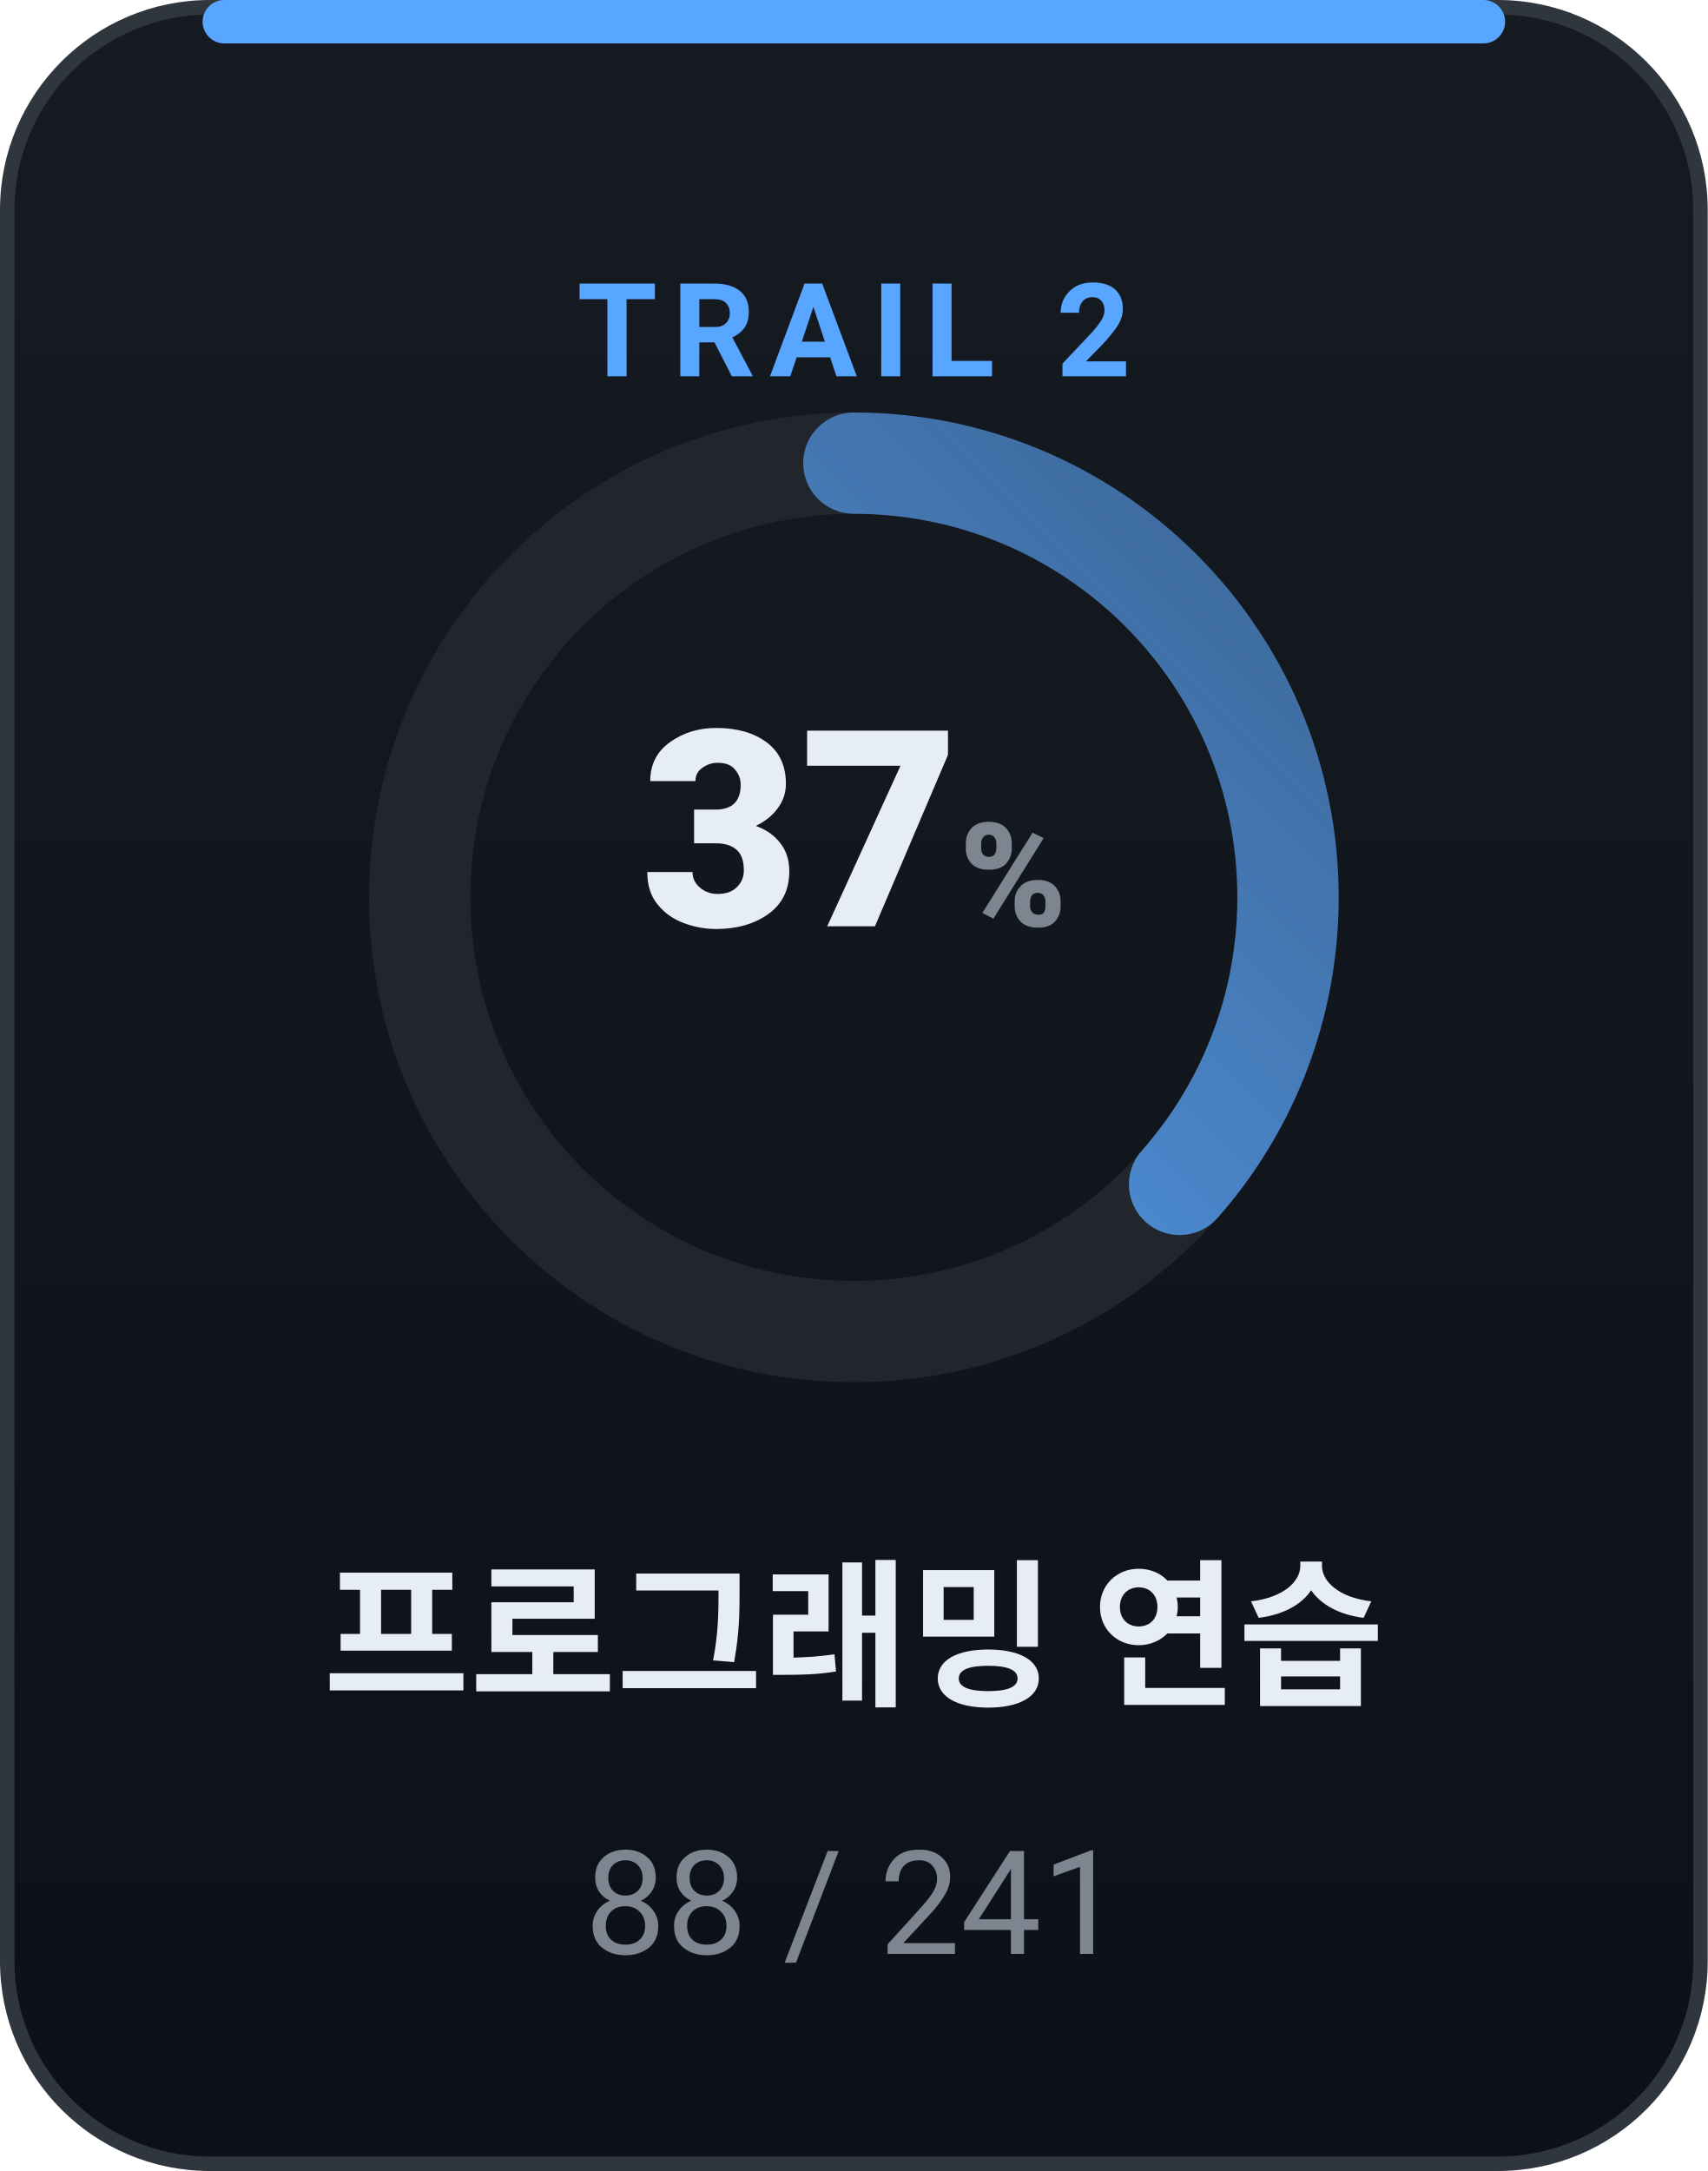
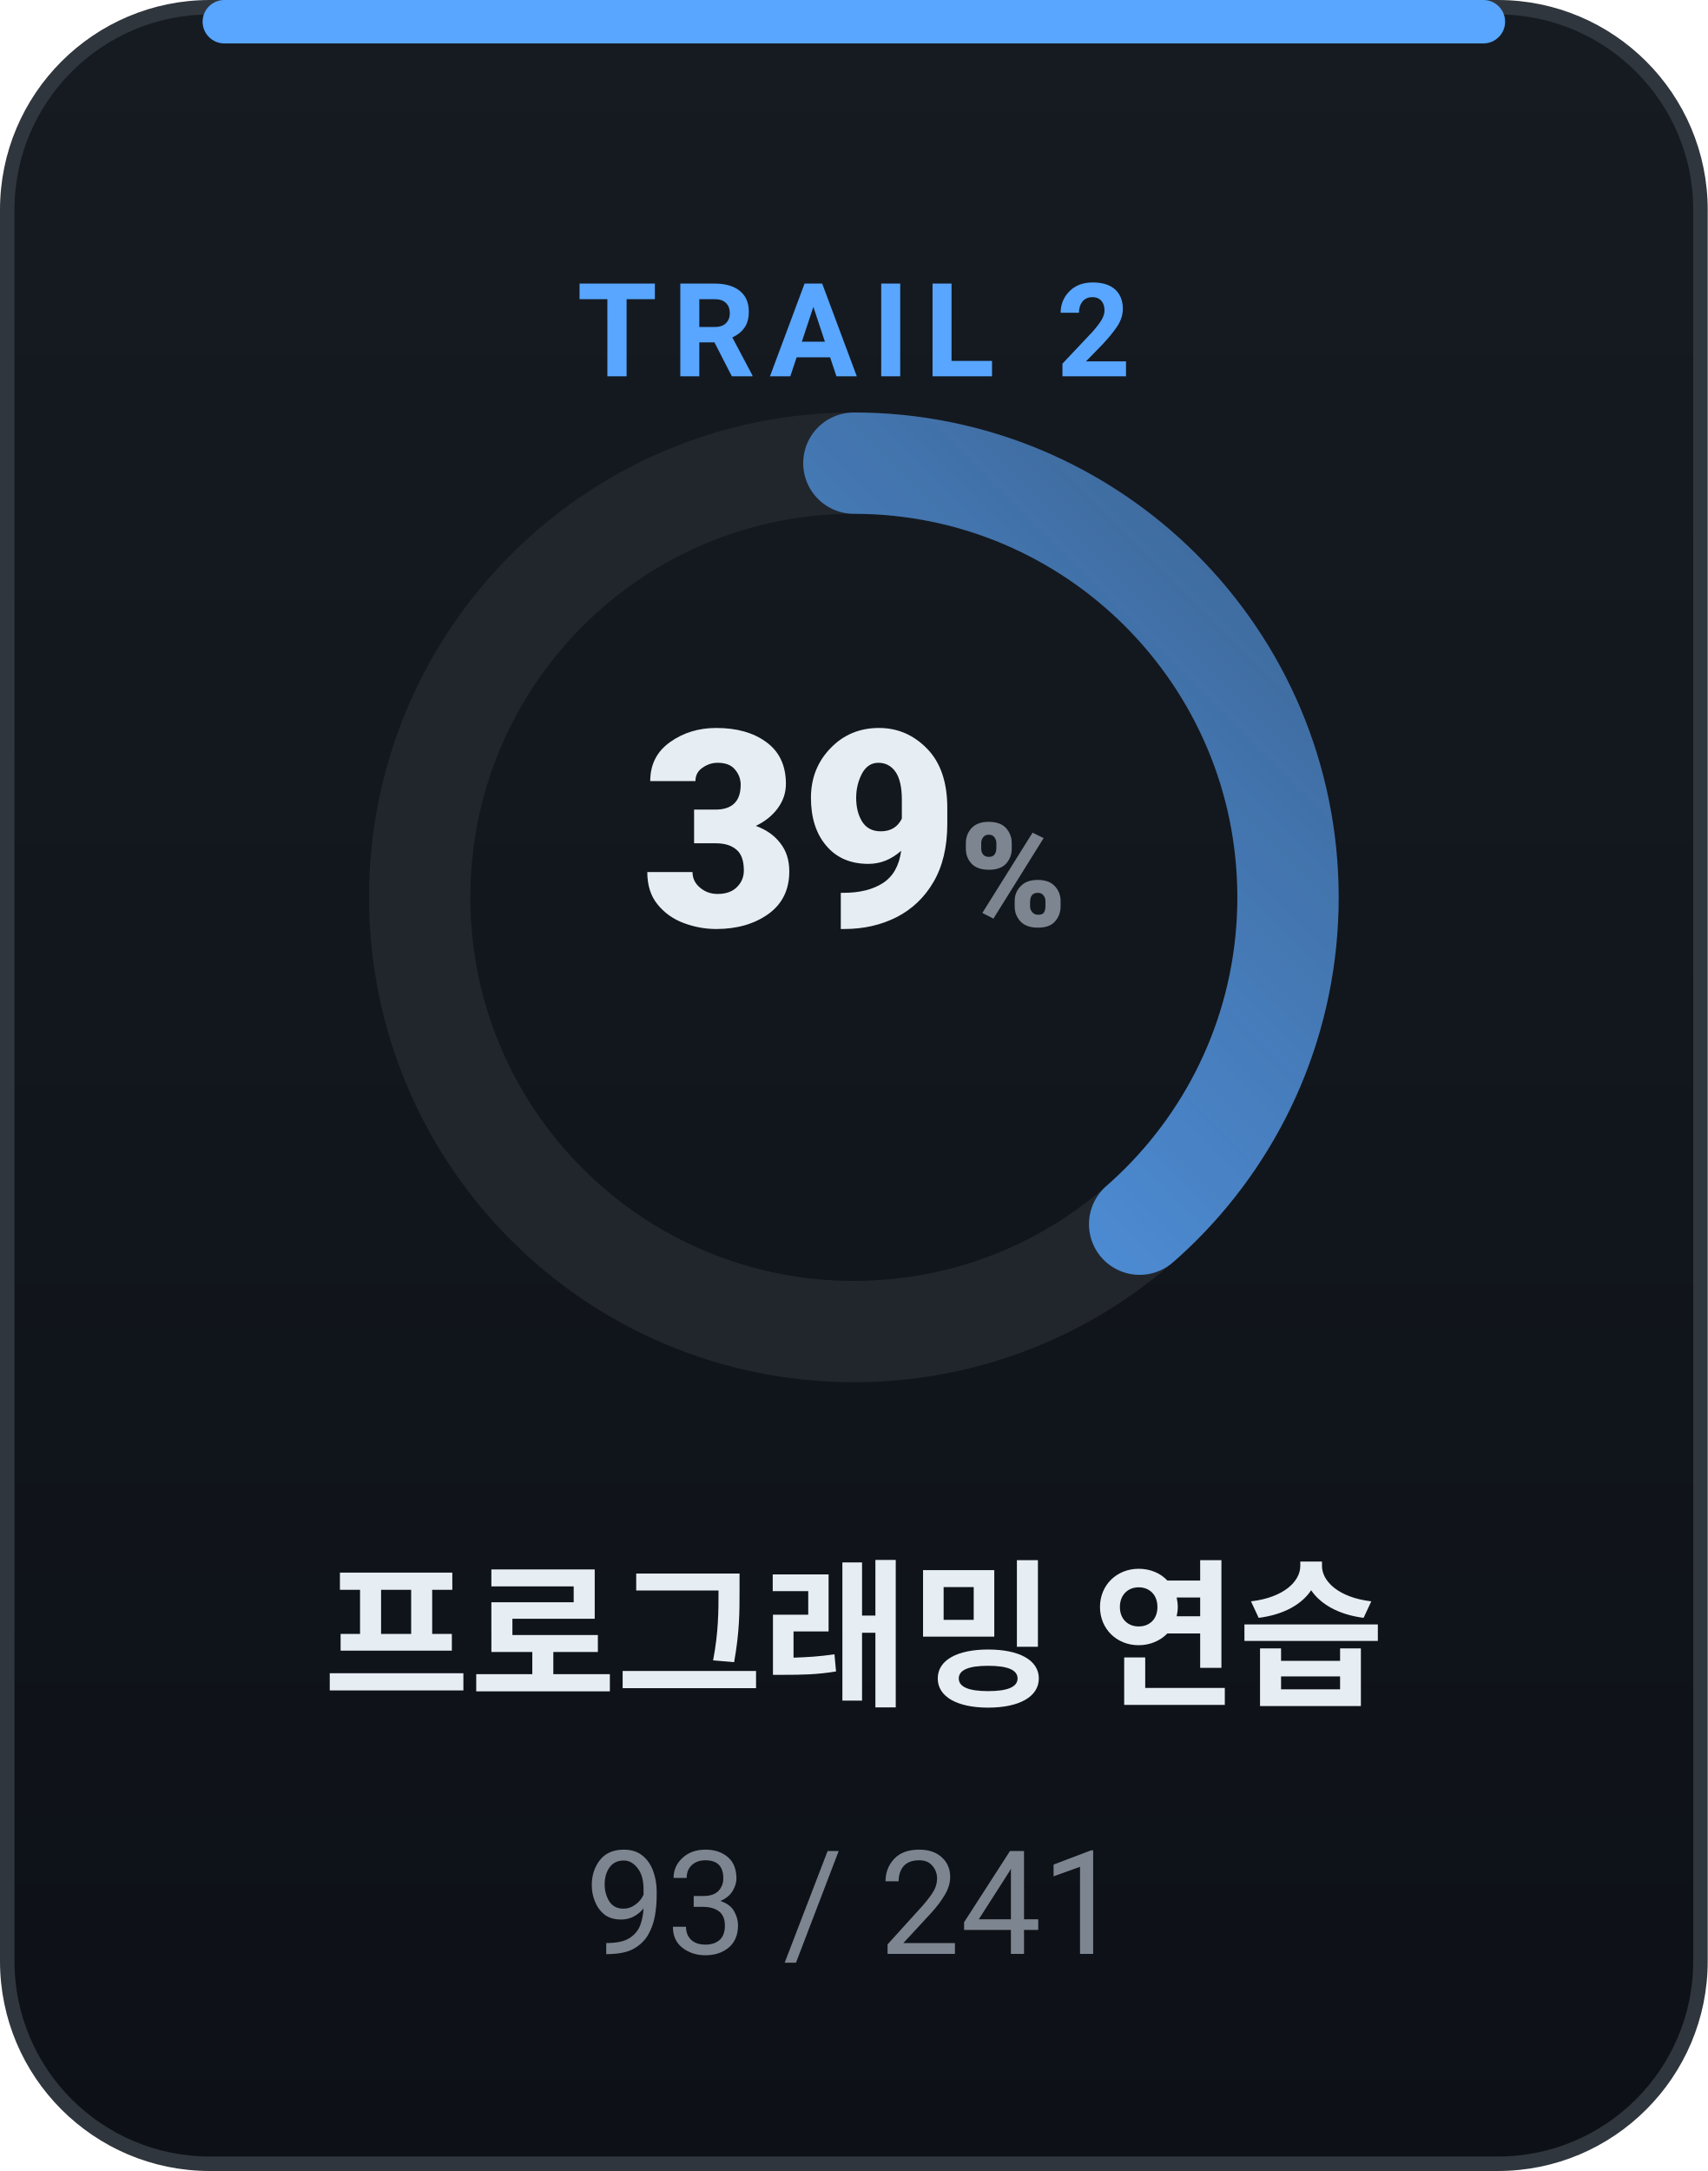
<svg xmlns="http://www.w3.org/2000/svg" width="118" height="150" viewBox="0 0 118 150" role="img" font-family="-apple-system,BlinkMacSystemFont,'Segoe UI',Roboto,'Apple SD Gothic Neo','Malgun Gothic',sans-serif">
  <defs>
    <linearGradient id="bgg" x1="0" y1="0" x2="0" y2="1">
      <stop offset="0" stop-color="#161b22" />
      <stop offset="1" stop-color="#0d1117" />
    </linearGradient>
    <linearGradient id="cr2" x1="0" y1="0" x2="1" y2="1">
      <stop offset="0" stop-color="#58a6ff" />
      <stop offset="1" stop-color="#58a6ff" stop-opacity="0.5" />
    </linearGradient>
  </defs>
  <rect x="0.5" y="0.5" width="117" height="149" rx="14" fill="url(#bgg)" stroke="#30363d" />
  <rect x="14" y="0" width="90" height="3" rx="1.5" fill="#58a6ff" />
  <text x="59" y="26" text-anchor="middle" font-size="9" font-weight="700" fill="#58a6ff" letter-spacing="1">TRAIL 2</text>
  <circle cx="59" cy="62" r="30" fill="none" stroke="#21262d" stroke-width="7" />
-   <circle cx="59" cy="62" r="30" fill="none" stroke="url(#cr2)" stroke-width="7" stroke-linecap="round" stroke-dasharray="68.8 188.5" transform="rotate(-90 59 62)" />
-   <text x="59" y="64" text-anchor="middle" font-size="19" font-weight="800" fill="#e6edf3">37<tspan font-size="10" fill="#7d8590">%</tspan>
+   <circle cx="59" cy="62" r="30" fill="none" stroke="url(#cr2)" stroke-width="7" stroke-linecap="round" stroke-dasharray="72.7 188.5" transform="rotate(-90 59 62)" />
+   <text x="59" y="64" text-anchor="middle" font-size="19" font-weight="800" fill="#e6edf3">39<tspan font-size="10" fill="#7d8590">%</tspan>
  </text>
  <text x="59" y="117" text-anchor="middle" font-size="11" font-weight="700" fill="#e6edf3">프로그래밍 연습</text>
-   <text x="59" y="135" text-anchor="middle" font-size="10" fill="#7d8590">88 / 241</text>
+   <text x="59" y="135" text-anchor="middle" font-size="10" fill="#7d8590">93 / 241</text>
</svg>
